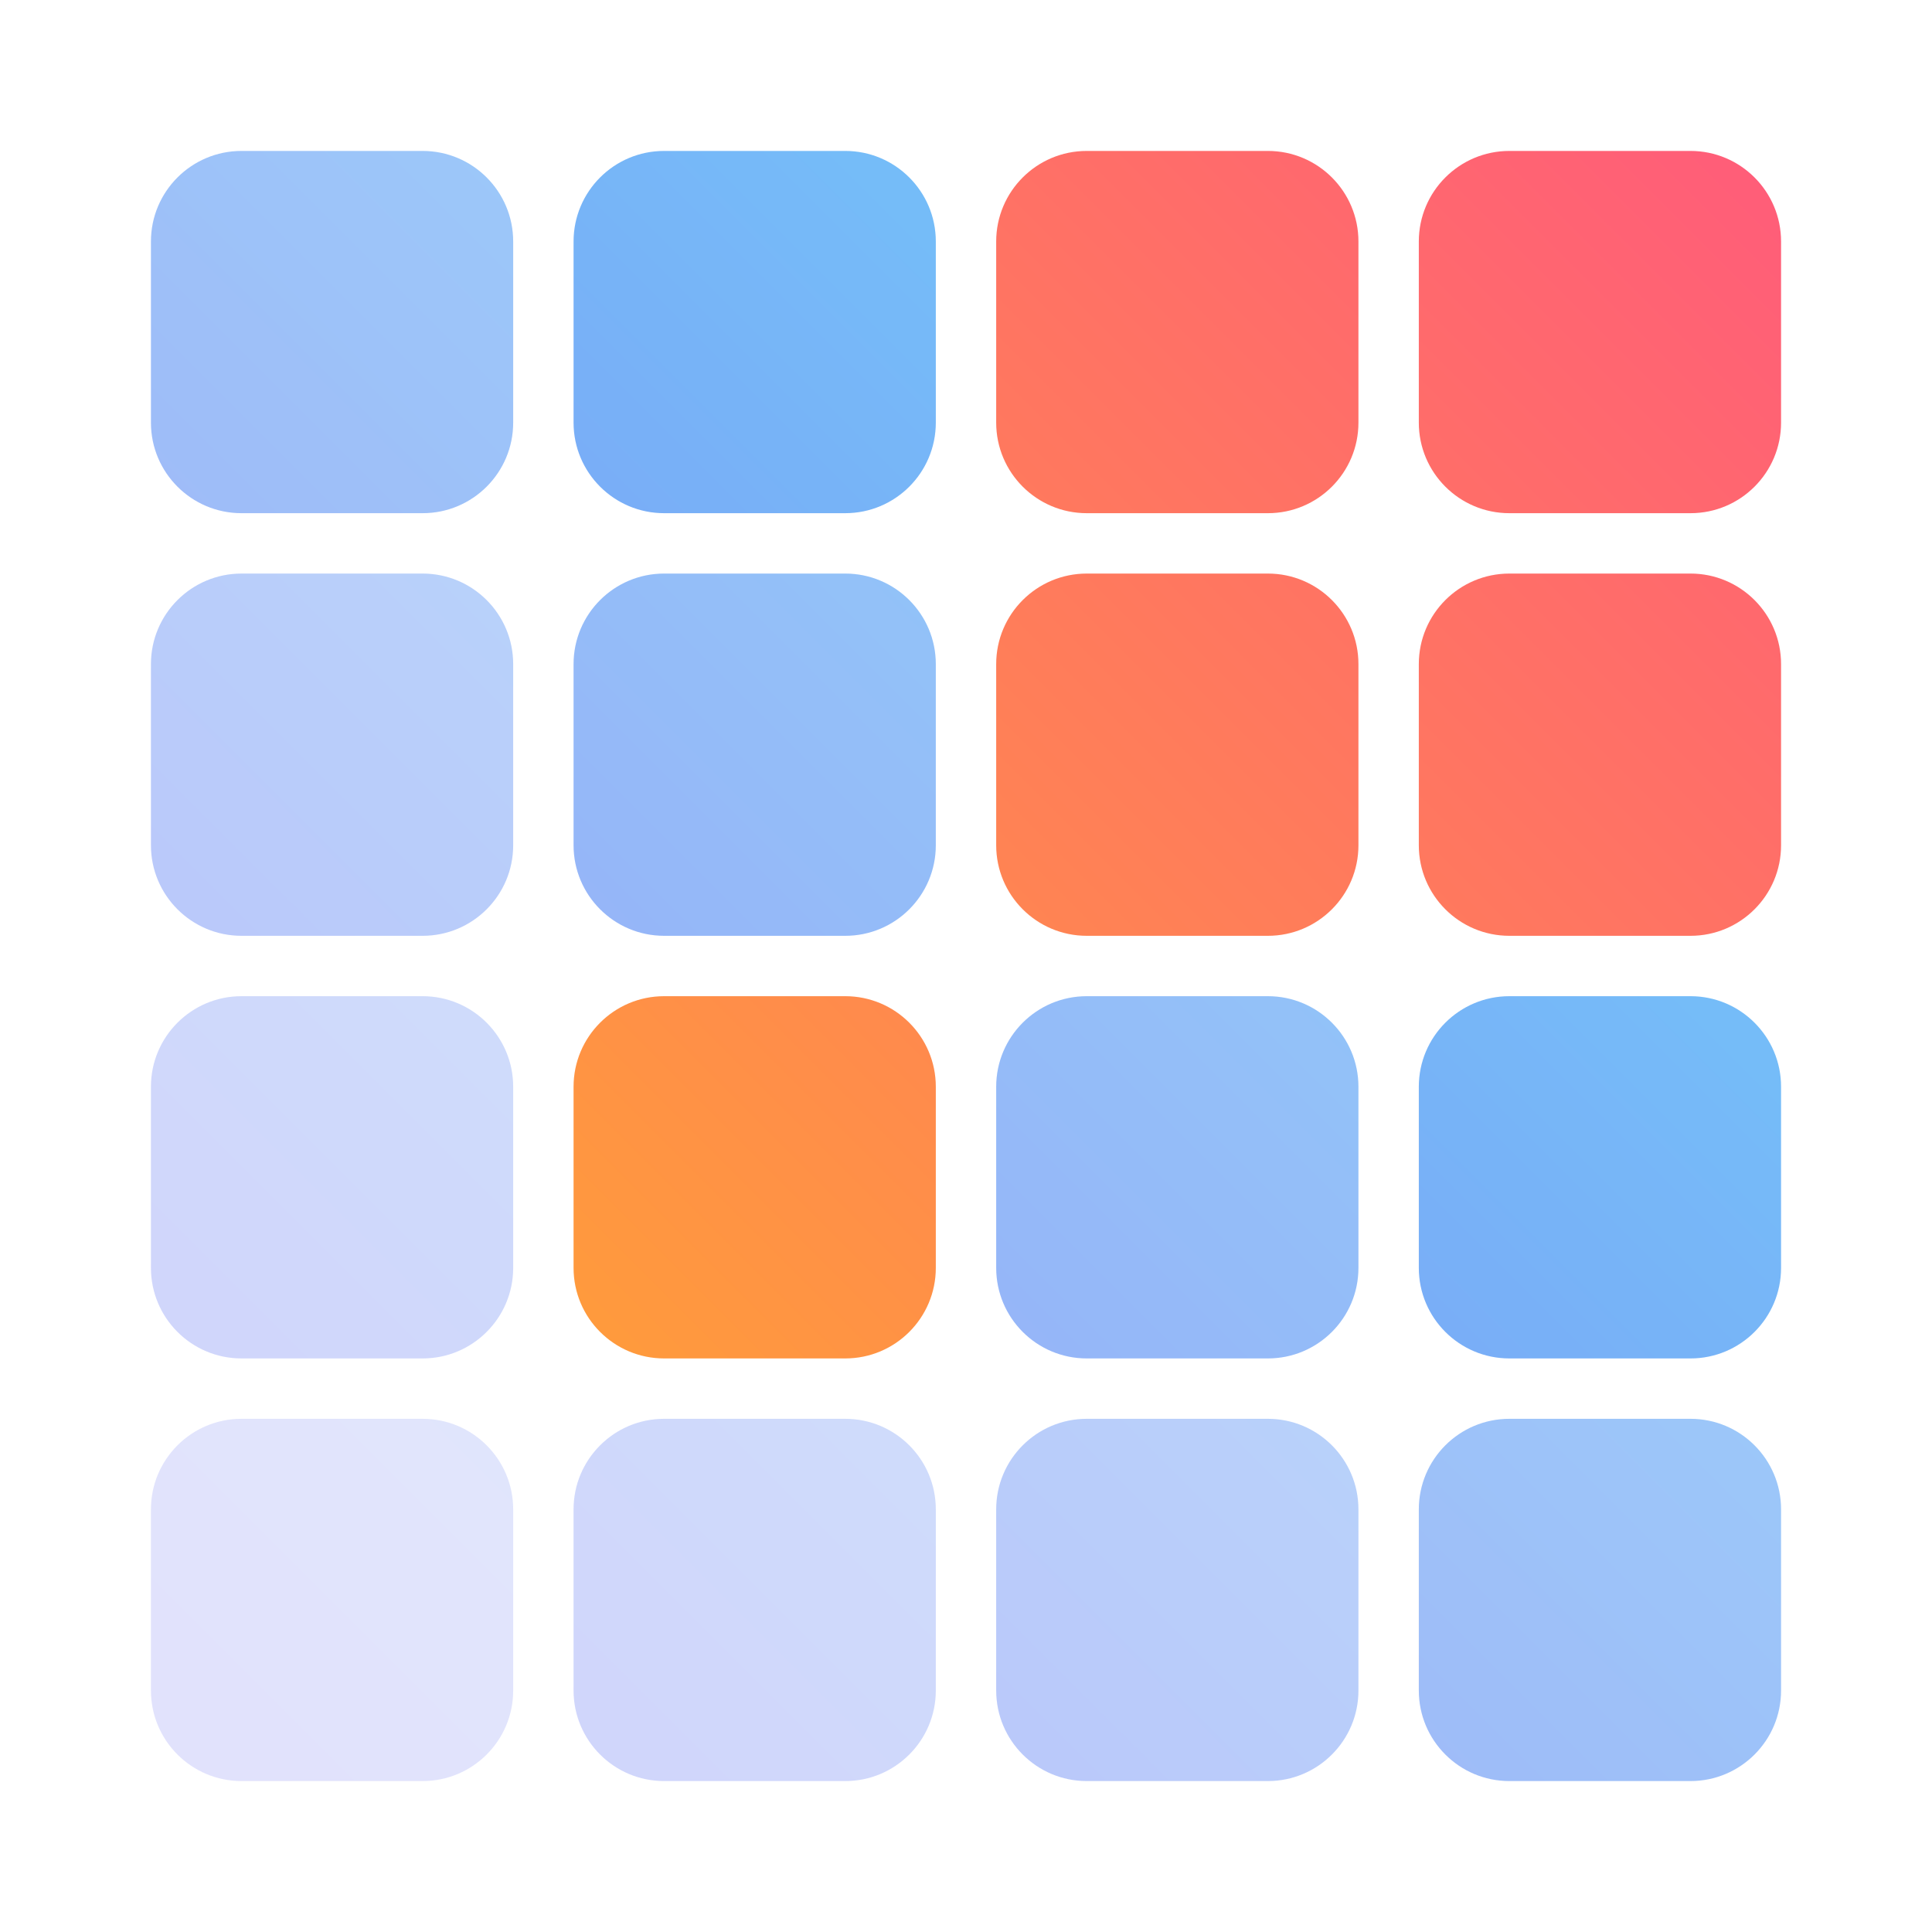
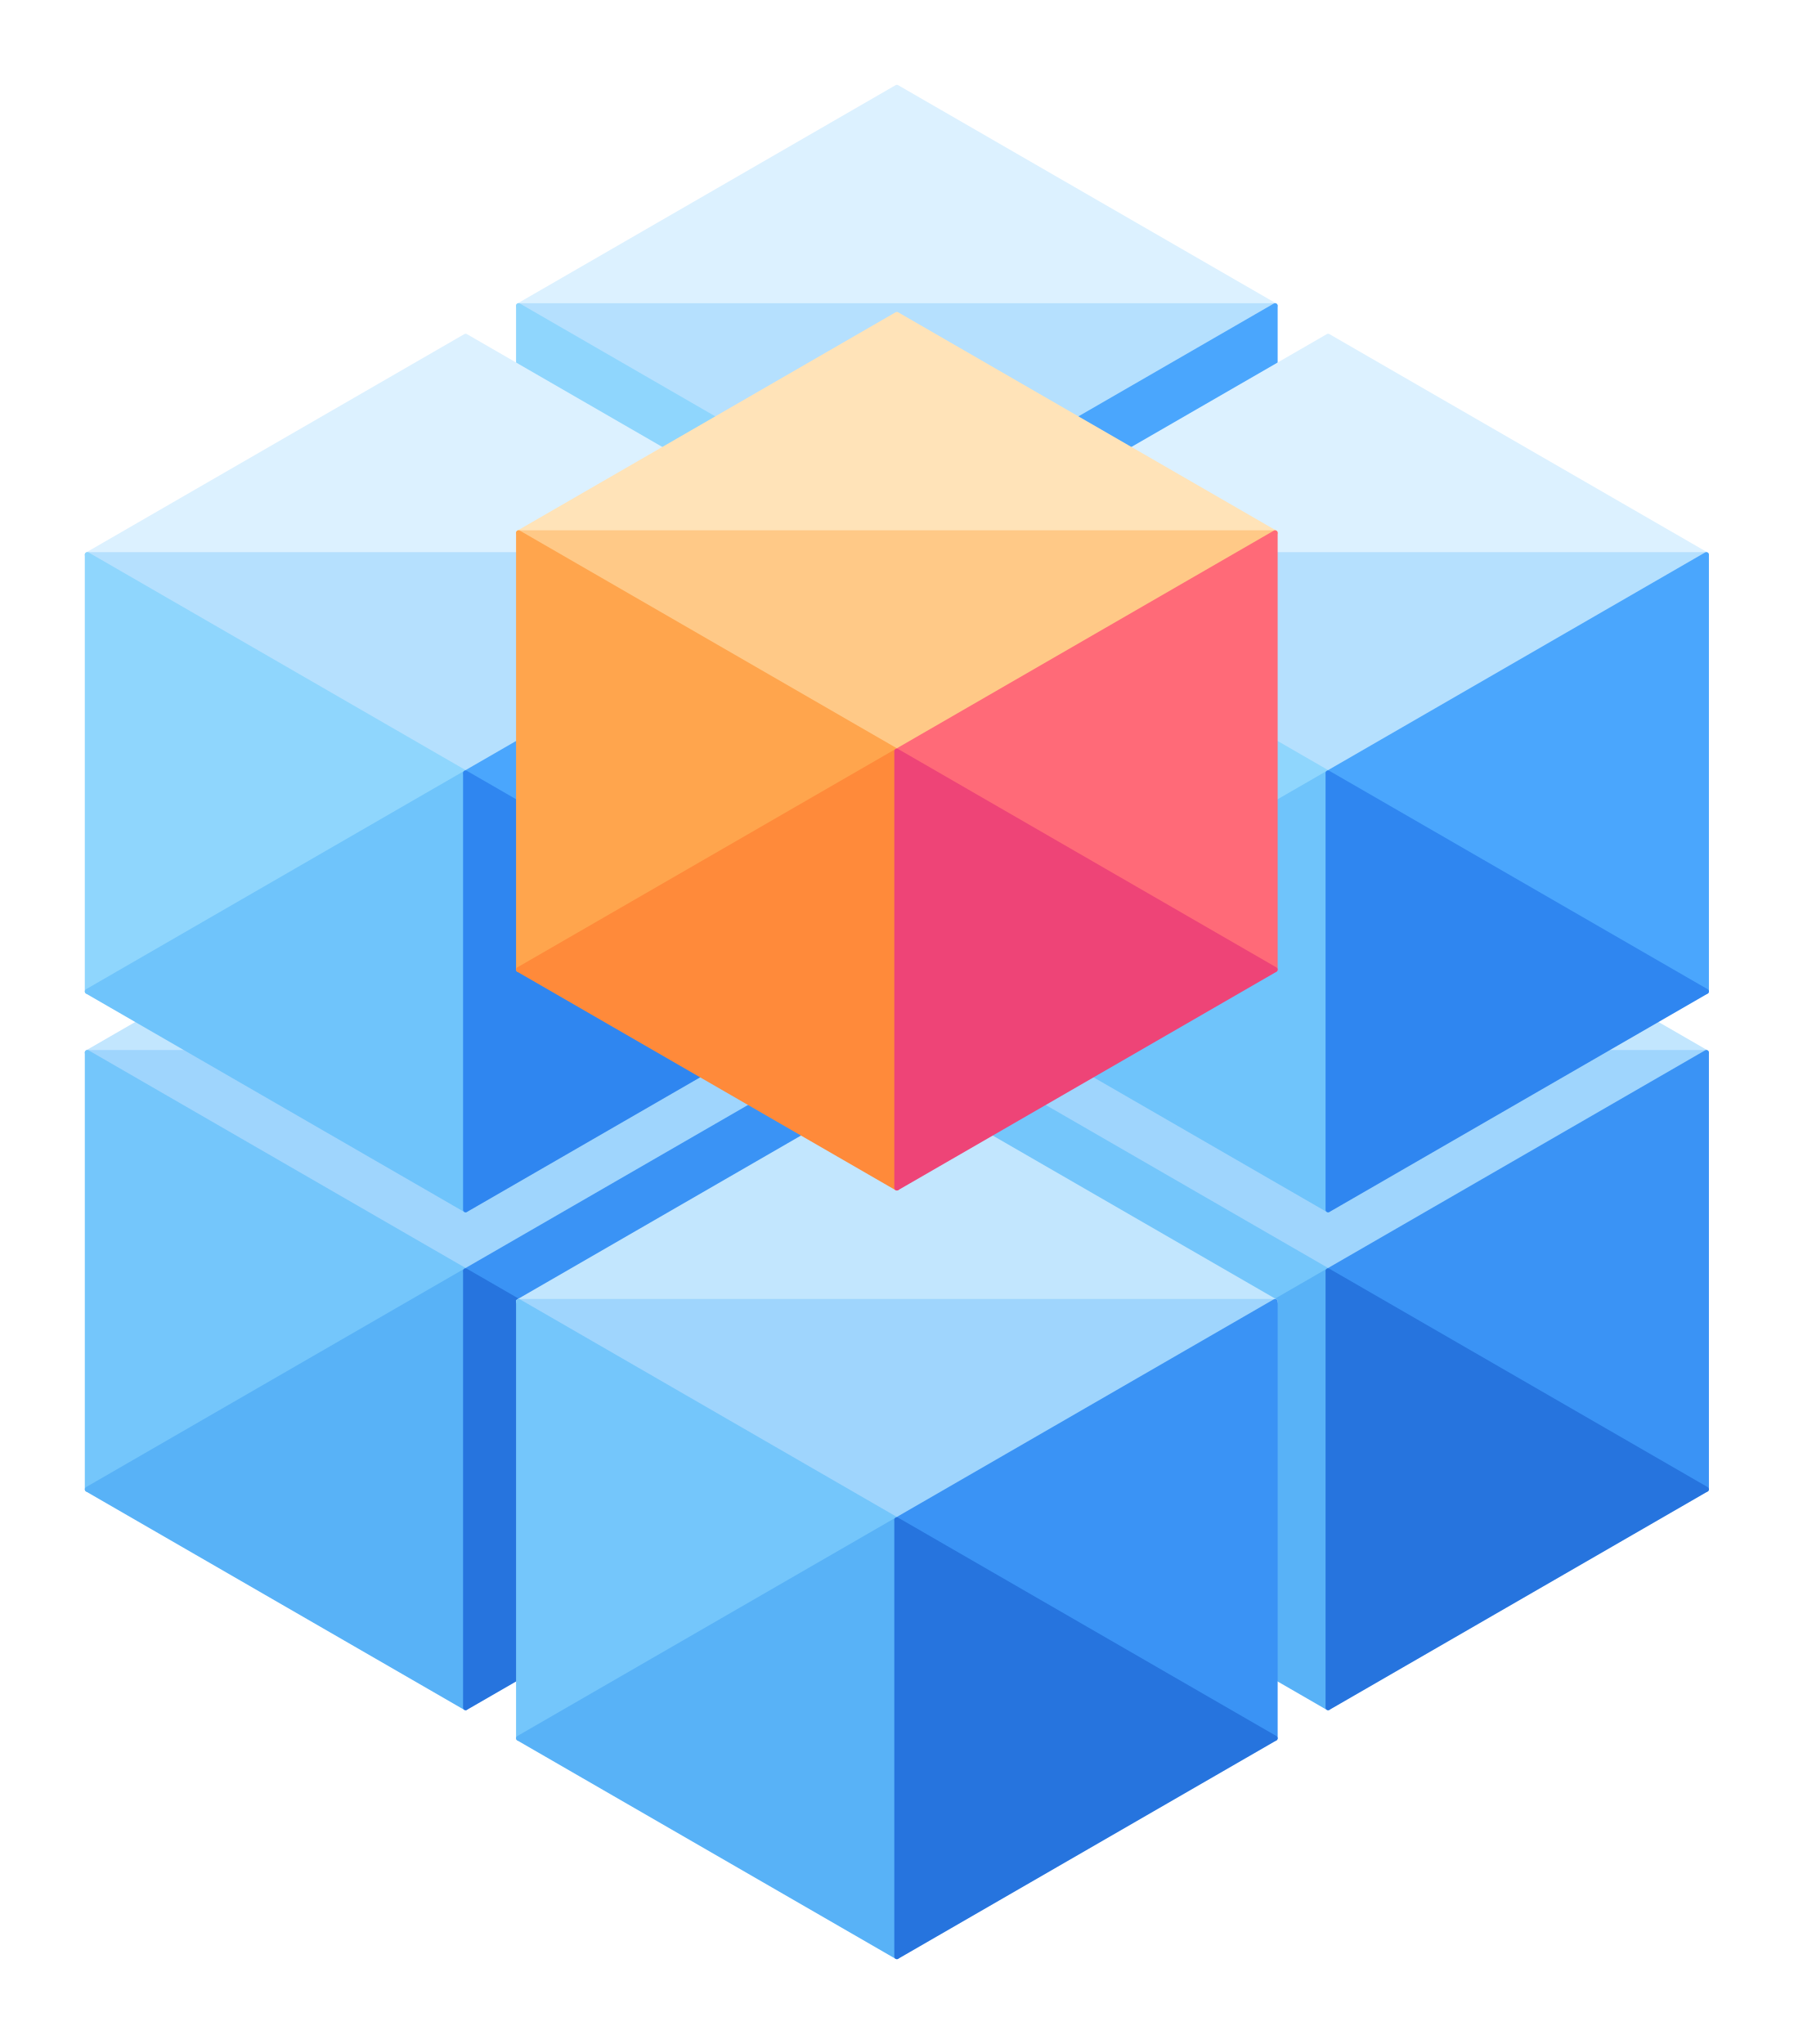
- <svg xmlns="http://www.w3.org/2000/svg" width="1024" height="1024" viewBox="0 0 128 128" role="img" aria-label="LAQ logo">
-   <defs>
-     <linearGradient id="cool" x1="10" y1="118" x2="118" y2="10" gradientUnits="userSpaceOnUse">
-       <stop offset="0" stop-color="#5B5BF0" />
-       <stop offset="1" stop-color="#3FC3F7" />
-     </linearGradient>
-     <linearGradient id="warm" x1="40" y1="88" x2="118" y2="10" gradientUnits="userSpaceOnUse">
-       <stop offset="0" stop-color="#FF9A3D" />
-       <stop offset="1" stop-color="#FF5C7A" />
-     </linearGradient>
-   </defs>
-   <g fill="url(#cool)">
-     <rect x="10" y="10" width="24" height="24" rx="6" opacity="0.55" />
-     <rect x="38" y="10" width="24" height="24" rx="6" opacity="0.75" />
-     <rect x="10" y="38" width="24" height="24" rx="6" opacity="0.40" />
-     <rect x="38" y="38" width="24" height="24" rx="6" opacity="0.60" />
-     <rect x="94" y="66" width="24" height="24" rx="6" opacity="0.75" />
-     <rect x="10" y="66" width="24" height="24" rx="6" opacity="0.28" />
-     <rect x="66" y="66" width="24" height="24" rx="6" opacity="0.60" />
-     <rect x="10" y="94" width="24" height="24" rx="6" opacity="0.18" />
-     <rect x="38" y="94" width="24" height="24" rx="6" opacity="0.28" />
-     <rect x="66" y="94" width="24" height="24" rx="6" opacity="0.40" />
-     <rect x="94" y="94" width="24" height="24" rx="6" opacity="0.55" />
-   </g>
-   <g fill="url(#warm)">
-     <rect x="38" y="66" width="24" height="24" rx="6" />
-     <rect x="66" y="38" width="24" height="24" rx="6" />
-     <rect x="94" y="10" width="24" height="24" rx="6" />
-     <rect x="66" y="10" width="24" height="24" rx="6" />
-     <rect x="94" y="38" width="24" height="24" rx="6" />
-   </g>
+ <svg xmlns="http://www.w3.org/2000/svg" width="1024" height="1167" viewBox="0 0 123.20 140.40" role="img" aria-label="LAQ logo">
+   <polygon points="61.60,40.20 87.58,55.20 35.62,55.20" fill="#C2E6FE" stroke="#C2E6FE" stroke-width="0.35" stroke-linejoin="round" />
+   <polygon points="87.58,55.20 61.60,70.20 35.62,55.20" fill="#9FD5FD" stroke="#9FD5FD" stroke-width="0.35" stroke-linejoin="round" />
+   <polygon points="35.62,55.20 61.60,70.20 35.62,85.20" fill="#74C6FB" stroke="#74C6FB" stroke-width="0.35" stroke-linejoin="round" />
+   <polygon points="61.60,70.20 61.60,100.20 35.62,85.20" fill="#58B2F7" stroke="#58B2F7" stroke-width="0.35" stroke-linejoin="round" />
+   <polygon points="87.58,55.20 61.60,70.20 87.58,85.20" fill="#3A93F5" stroke="#3A93F5" stroke-width="0.35" stroke-linejoin="round" />
+   <polygon points="61.60,70.20 61.60,100.20 87.58,85.20" fill="#2674DE" stroke="#2674DE" stroke-width="0.35" stroke-linejoin="round" />
+   <polygon points="31.98,57.30 57.96,72.30 6.00,72.30" fill="#C2E6FE" stroke="#C2E6FE" stroke-width="0.35" stroke-linejoin="round" />
+   <polygon points="57.96,72.30 31.98,87.30 6.00,72.30" fill="#9FD5FD" stroke="#9FD5FD" stroke-width="0.35" stroke-linejoin="round" />
+   <polygon points="6.00,72.30 31.98,87.30 6.00,102.30" fill="#74C6FB" stroke="#74C6FB" stroke-width="0.35" stroke-linejoin="round" />
+   <polygon points="31.98,87.30 31.98,117.30 6.00,102.30" fill="#58B2F7" stroke="#58B2F7" stroke-width="0.35" stroke-linejoin="round" />
+   <polygon points="57.96,72.30 31.98,87.30 57.96,102.30" fill="#3A93F5" stroke="#3A93F5" stroke-width="0.35" stroke-linejoin="round" />
+   <polygon points="31.98,87.30 31.98,117.30 57.96,102.30" fill="#2674DE" stroke="#2674DE" stroke-width="0.35" stroke-linejoin="round" />
+   <polygon points="91.22,57.30 117.20,72.30 65.24,72.30" fill="#C2E6FE" stroke="#C2E6FE" stroke-width="0.35" stroke-linejoin="round" />
+   <polygon points="117.20,72.30 91.22,87.30 65.24,72.30" fill="#9FD5FD" stroke="#9FD5FD" stroke-width="0.35" stroke-linejoin="round" />
+   <polygon points="65.24,72.30 91.22,87.30 65.24,102.30" fill="#74C6FB" stroke="#74C6FB" stroke-width="0.35" stroke-linejoin="round" />
+   <polygon points="91.22,87.30 91.22,117.30 65.24,102.30" fill="#58B2F7" stroke="#58B2F7" stroke-width="0.35" stroke-linejoin="round" />
+   <polygon points="117.20,72.30 91.22,87.30 117.20,102.30" fill="#3A93F5" stroke="#3A93F5" stroke-width="0.35" stroke-linejoin="round" />
+   <polygon points="91.22,87.30 91.22,117.30 117.20,102.30" fill="#2674DE" stroke="#2674DE" stroke-width="0.35" stroke-linejoin="round" />
+   <polygon points="61.60,6.00 87.58,21.00 35.62,21.00" fill="#DCF1FF" stroke="#DCF1FF" stroke-width="0.35" stroke-linejoin="round" />
+   <polygon points="87.58,21.00 61.60,36.00 35.62,21.00" fill="#B5E0FE" stroke="#B5E0FE" stroke-width="0.35" stroke-linejoin="round" />
+   <polygon points="35.62,21.00 61.60,36.00 35.62,51.00" fill="#8FD6FD" stroke="#8FD6FD" stroke-width="0.35" stroke-linejoin="round" />
+   <polygon points="61.60,36.00 61.60,66.00 35.62,51.00" fill="#6FC4FB" stroke="#6FC4FB" stroke-width="0.35" stroke-linejoin="round" />
+   <polygon points="87.58,21.00 61.60,36.00 87.58,51.00" fill="#4AA6FD" stroke="#4AA6FD" stroke-width="0.35" stroke-linejoin="round" />
+   <polygon points="61.60,36.00 61.60,66.00 87.58,51.00" fill="#2F86F0" stroke="#2F86F0" stroke-width="0.35" stroke-linejoin="round" />
+   <polygon points="61.60,74.40 87.58,89.40 35.62,89.40" fill="#C2E6FE" stroke="#C2E6FE" stroke-width="0.35" stroke-linejoin="round" />
+   <polygon points="87.58,89.40 61.60,104.40 35.62,89.40" fill="#9FD5FD" stroke="#9FD5FD" stroke-width="0.35" stroke-linejoin="round" />
+   <polygon points="35.62,89.40 61.60,104.40 35.62,119.40" fill="#74C6FB" stroke="#74C6FB" stroke-width="0.35" stroke-linejoin="round" />
+   <polygon points="61.60,104.40 61.60,134.40 35.62,119.40" fill="#58B2F7" stroke="#58B2F7" stroke-width="0.35" stroke-linejoin="round" />
+   <polygon points="87.58,89.40 61.60,104.40 87.58,119.40" fill="#3A93F5" stroke="#3A93F5" stroke-width="0.35" stroke-linejoin="round" />
+   <polygon points="61.60,104.40 61.60,134.40 87.58,119.40" fill="#2674DE" stroke="#2674DE" stroke-width="0.35" stroke-linejoin="round" />
+   <polygon points="31.98,23.10 57.96,38.10 6.00,38.10" fill="#DCF1FF" stroke="#DCF1FF" stroke-width="0.35" stroke-linejoin="round" />
+   <polygon points="57.96,38.10 31.98,53.10 6.00,38.10" fill="#B5E0FE" stroke="#B5E0FE" stroke-width="0.35" stroke-linejoin="round" />
+   <polygon points="6.00,38.10 31.98,53.10 6.00,68.10" fill="#8FD6FD" stroke="#8FD6FD" stroke-width="0.35" stroke-linejoin="round" />
+   <polygon points="31.98,53.10 31.98,83.10 6.00,68.10" fill="#6FC4FB" stroke="#6FC4FB" stroke-width="0.35" stroke-linejoin="round" />
+   <polygon points="57.96,38.10 31.98,53.10 57.96,68.10" fill="#4AA6FD" stroke="#4AA6FD" stroke-width="0.35" stroke-linejoin="round" />
+   <polygon points="31.98,53.10 31.98,83.10 57.96,68.10" fill="#2F86F0" stroke="#2F86F0" stroke-width="0.35" stroke-linejoin="round" />
+   <polygon points="91.22,23.10 117.20,38.10 65.24,38.10" fill="#DCF1FF" stroke="#DCF1FF" stroke-width="0.35" stroke-linejoin="round" />
+   <polygon points="117.20,38.10 91.22,53.10 65.24,38.10" fill="#B5E0FE" stroke="#B5E0FE" stroke-width="0.35" stroke-linejoin="round" />
+   <polygon points="65.24,38.10 91.22,53.10 65.24,68.10" fill="#8FD6FD" stroke="#8FD6FD" stroke-width="0.35" stroke-linejoin="round" />
+   <polygon points="91.22,53.10 91.22,83.10 65.24,68.10" fill="#6FC4FB" stroke="#6FC4FB" stroke-width="0.35" stroke-linejoin="round" />
+   <polygon points="117.20,38.10 91.22,53.10 117.20,68.10" fill="#4AA6FD" stroke="#4AA6FD" stroke-width="0.35" stroke-linejoin="round" />
+   <polygon points="91.22,53.10 91.22,83.10 117.20,68.10" fill="#2F86F0" stroke="#2F86F0" stroke-width="0.35" stroke-linejoin="round" />
+   <polygon points="61.60,21.60 87.58,36.60 35.62,36.60" fill="#FFE3B8" stroke="#FFE3B8" stroke-width="0.35" stroke-linejoin="round" />
+   <polygon points="87.58,36.60 61.60,51.60 35.62,36.60" fill="#FFC987" stroke="#FFC987" stroke-width="0.35" stroke-linejoin="round" />
+   <polygon points="35.62,36.60 61.60,51.60 35.62,66.60" fill="#FFA54D" stroke="#FFA54D" stroke-width="0.35" stroke-linejoin="round" />
+   <polygon points="61.60,51.60 61.60,81.60 35.62,66.60" fill="#FF8A3A" stroke="#FF8A3A" stroke-width="0.35" stroke-linejoin="round" />
+   <polygon points="87.58,36.60 61.60,51.60 87.58,66.60" fill="#FF6A78" stroke="#FF6A78" stroke-width="0.35" stroke-linejoin="round" />
+   <polygon points="61.60,51.60 61.60,81.60 87.58,66.60" fill="#EE4477" stroke="#EE4477" stroke-width="0.35" stroke-linejoin="round" />
</svg>
